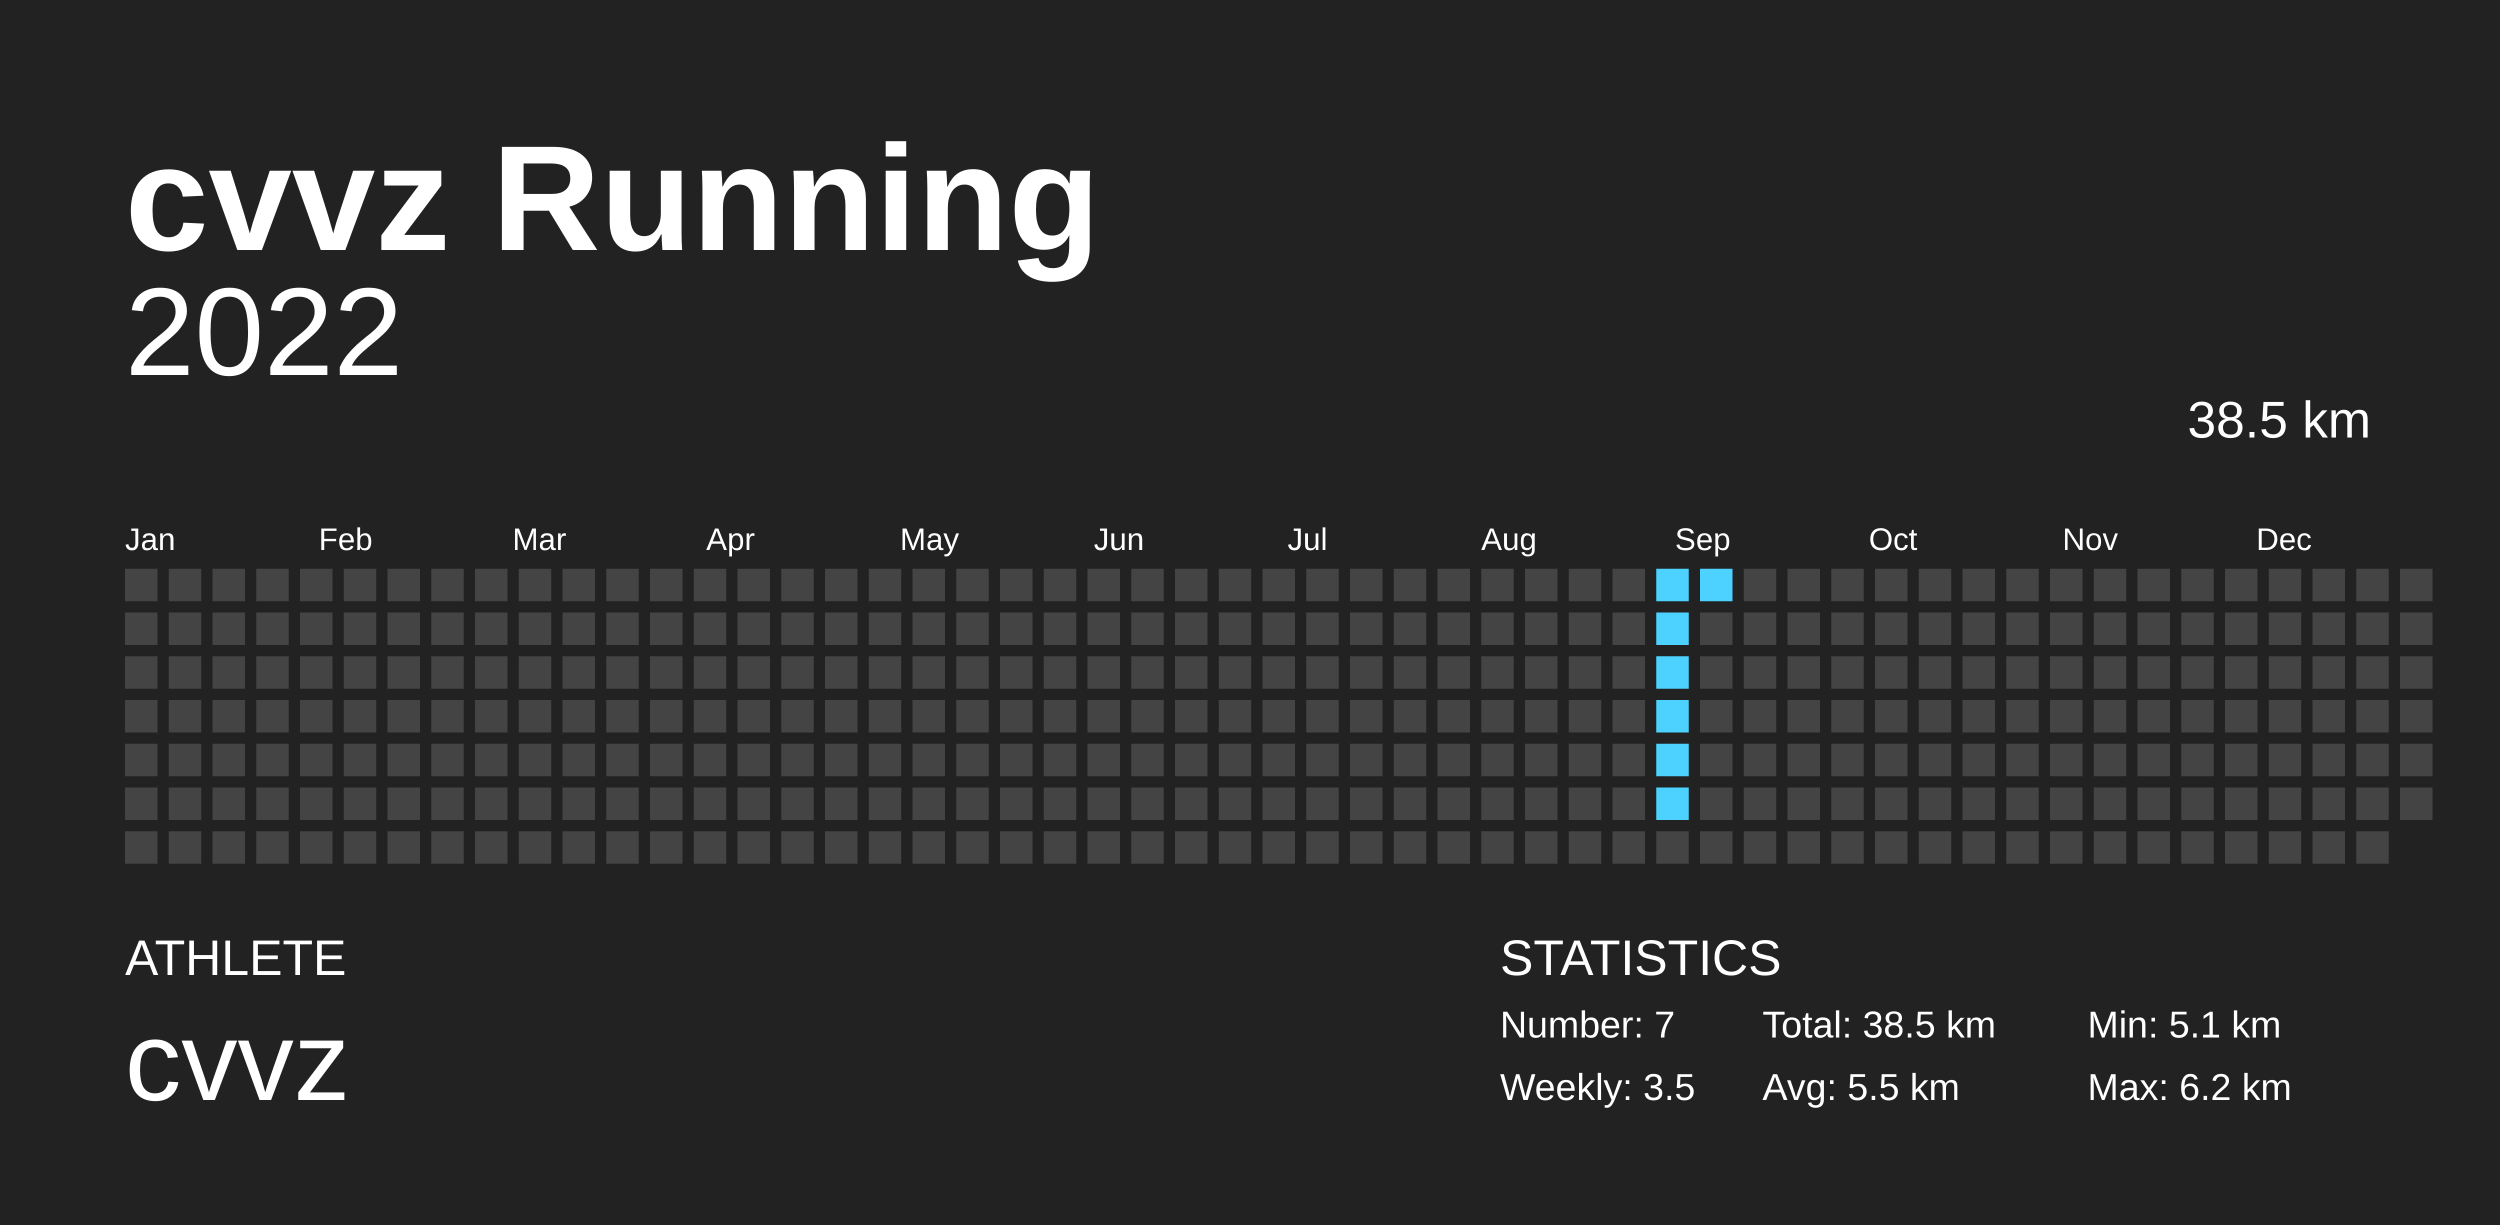
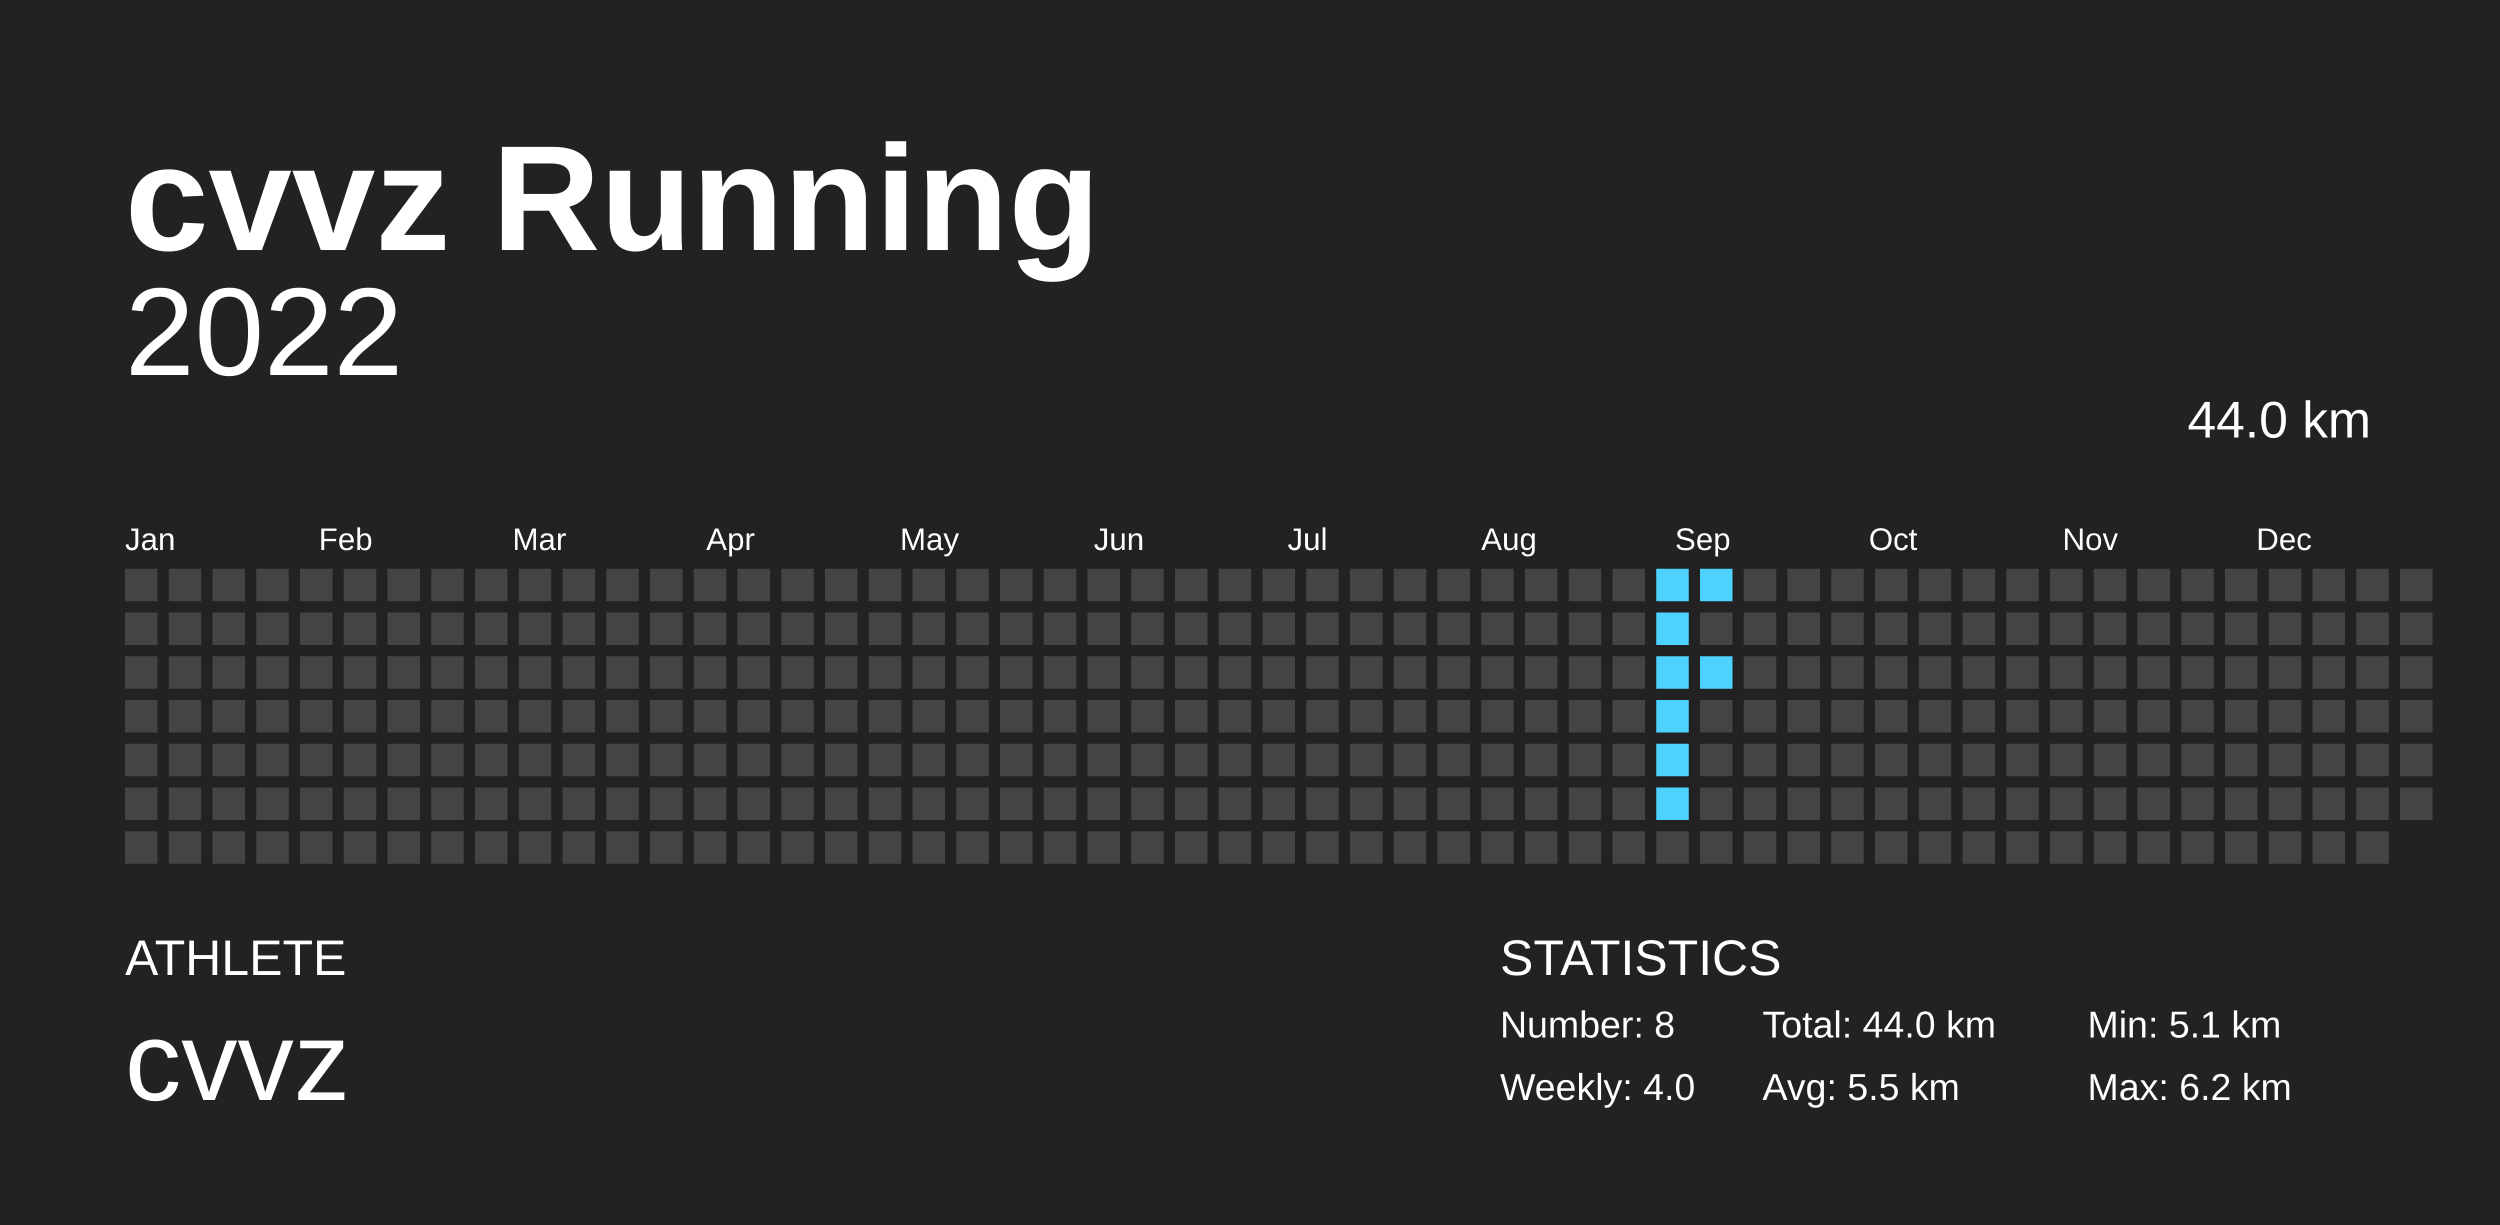
<svg xmlns="http://www.w3.org/2000/svg" baseProfile="full" height="98mm" version="1.1" viewBox="0,0,200,98" width="200mm">
  <defs />
  <rect fill="#222222" height="98" width="200" x="0" y="0" />
  <text fill="#FFFFFF" style="font-size:12px; font-family:Arial; font-weight:bold;" x="10" y="20">cvvz Running</text>
  <text fill="#FFFFFF" style="font-size:4px; font-family:Arial" x="10" y="78">ATHLETE</text>
  <text fill="#FFFFFF" style="font-size:9px; font-family:Arial" x="10" y="88">cvvz</text>
  <text fill="#FFFFFF" style="font-size:4px; font-family:Arial" x="120" y="78">STATISTICS</text>
-   <text fill="#FFFFFF" style="font-size:3px; font-family:Arial" x="120" y="83">Number: 7</text>
-   <text fill="#FFFFFF" style="font-size:3px; font-family:Arial" x="120" y="88">Weekly: 3.5</text>
-   <text fill="#FFFFFF" style="font-size:3px; font-family:Arial" x="141" y="83">Total: 38.5 km</text>
+   <text fill="#FFFFFF" style="font-size:3px; font-family:Arial" x="120" y="83">Number: 8</text>
+   <text fill="#FFFFFF" style="font-size:3px; font-family:Arial" x="120" y="88">Weekly: 4.0</text>
+   <text fill="#FFFFFF" style="font-size:3px; font-family:Arial" x="141" y="83">Total: 44.0 km</text>
  <text fill="#FFFFFF" style="font-size:3px; font-family:Arial" x="141" y="88">Avg: 5.5 km</text>
  <text fill="#FFFFFF" style="font-size:3px; font-family:Arial" x="167" y="83">Min: 5.1 km</text>
  <text fill="#FFFFFF" style="font-size:3px; font-family:Arial" x="167" y="88">Max: 6.2 km</text>
  <text alignment-baseline="hanging" fill="#FFFFFF" style="font-size:10.0px; font-family:Arial;" x="10" y="30">2022</text>
-   <text alignment-baseline="hanging" fill="#FFFFFF" style="font-size:4.125px; font-family:Arial;" x="175" y="35">38.5 km</text>
+   <text alignment-baseline="hanging" fill="#FFFFFF" style="font-size:4.125px; font-family:Arial;" x="175" y="35">44.0 km</text>
  <text fill="#FFFFFF" style="font-size:2.5px; font-family:Arial" x="10.0" y="44">Jan</text>
  <text fill="#FFFFFF" style="font-size:2.5px; font-family:Arial" x="25.5" y="44">Feb</text>
  <text fill="#FFFFFF" style="font-size:2.5px; font-family:Arial" x="41.0" y="44">Mar</text>
  <text fill="#FFFFFF" style="font-size:2.5px; font-family:Arial" x="56.5" y="44">Apr</text>
  <text fill="#FFFFFF" style="font-size:2.5px; font-family:Arial" x="72.0" y="44">May</text>
  <text fill="#FFFFFF" style="font-size:2.5px; font-family:Arial" x="87.5" y="44">Jun</text>
  <text fill="#FFFFFF" style="font-size:2.5px; font-family:Arial" x="103.0" y="44">Jul</text>
  <text fill="#FFFFFF" style="font-size:2.5px; font-family:Arial" x="118.5" y="44">Aug</text>
  <text fill="#FFFFFF" style="font-size:2.5px; font-family:Arial" x="134.0" y="44">Sep</text>
  <text fill="#FFFFFF" style="font-size:2.5px; font-family:Arial" x="149.5" y="44">Oct</text>
  <text fill="#FFFFFF" style="font-size:2.5px; font-family:Arial" x="165.0" y="44">Nov</text>
  <text fill="#FFFFFF" style="font-size:2.5px; font-family:Arial" x="180.5" y="44">Dec</text>
  <rect fill="#444444" height="2.6" width="2.6" x="10.0" y="45.5" />
  <rect fill="#444444" height="2.6" width="2.6" x="10.0" y="49.0" />
  <rect fill="#444444" height="2.6" width="2.6" x="10.0" y="52.5" />
  <rect fill="#444444" height="2.6" width="2.6" x="10.0" y="56.0" />
  <rect fill="#444444" height="2.6" width="2.6" x="10.0" y="59.5" />
  <rect fill="#444444" height="2.6" width="2.6" x="10.0" y="63.0" />
  <rect fill="#444444" height="2.6" width="2.6" x="10.0" y="66.5" />
  <rect fill="#444444" height="2.6" width="2.6" x="13.5" y="45.5" />
  <rect fill="#444444" height="2.6" width="2.6" x="13.5" y="49.0" />
  <rect fill="#444444" height="2.6" width="2.6" x="13.5" y="52.5" />
  <rect fill="#444444" height="2.6" width="2.6" x="13.5" y="56.0" />
  <rect fill="#444444" height="2.6" width="2.6" x="13.5" y="59.5" />
  <rect fill="#444444" height="2.6" width="2.6" x="13.5" y="63.0" />
  <rect fill="#444444" height="2.6" width="2.6" x="13.5" y="66.5" />
  <rect fill="#444444" height="2.6" width="2.6" x="17.0" y="45.5" />
  <rect fill="#444444" height="2.6" width="2.6" x="17.0" y="49.0" />
  <rect fill="#444444" height="2.6" width="2.6" x="17.0" y="52.5" />
  <rect fill="#444444" height="2.6" width="2.6" x="17.0" y="56.0" />
  <rect fill="#444444" height="2.6" width="2.6" x="17.0" y="59.5" />
  <rect fill="#444444" height="2.6" width="2.6" x="17.0" y="63.0" />
  <rect fill="#444444" height="2.6" width="2.6" x="17.0" y="66.5" />
  <rect fill="#444444" height="2.6" width="2.6" x="20.5" y="45.5" />
  <rect fill="#444444" height="2.6" width="2.6" x="20.5" y="49.0" />
  <rect fill="#444444" height="2.6" width="2.6" x="20.5" y="52.5" />
  <rect fill="#444444" height="2.6" width="2.6" x="20.5" y="56.0" />
  <rect fill="#444444" height="2.6" width="2.6" x="20.5" y="59.5" />
  <rect fill="#444444" height="2.6" width="2.6" x="20.5" y="63.0" />
  <rect fill="#444444" height="2.6" width="2.6" x="20.5" y="66.5" />
  <rect fill="#444444" height="2.6" width="2.6" x="24.0" y="45.5" />
  <rect fill="#444444" height="2.6" width="2.6" x="24.0" y="49.0" />
  <rect fill="#444444" height="2.6" width="2.6" x="24.0" y="52.5" />
  <rect fill="#444444" height="2.6" width="2.6" x="24.0" y="56.0" />
  <rect fill="#444444" height="2.6" width="2.6" x="24.0" y="59.5" />
  <rect fill="#444444" height="2.6" width="2.6" x="24.0" y="63.0" />
  <rect fill="#444444" height="2.6" width="2.6" x="24.0" y="66.5" />
  <rect fill="#444444" height="2.6" width="2.6" x="27.5" y="45.5" />
  <rect fill="#444444" height="2.6" width="2.6" x="27.5" y="49.0" />
  <rect fill="#444444" height="2.6" width="2.6" x="27.5" y="52.5" />
  <rect fill="#444444" height="2.6" width="2.6" x="27.5" y="56.0" />
  <rect fill="#444444" height="2.6" width="2.6" x="27.5" y="59.5" />
  <rect fill="#444444" height="2.6" width="2.6" x="27.5" y="63.0" />
  <rect fill="#444444" height="2.6" width="2.6" x="27.5" y="66.5" />
  <rect fill="#444444" height="2.6" width="2.6" x="31.0" y="45.5" />
  <rect fill="#444444" height="2.6" width="2.6" x="31.0" y="49.0" />
  <rect fill="#444444" height="2.6" width="2.6" x="31.0" y="52.5" />
  <rect fill="#444444" height="2.6" width="2.6" x="31.0" y="56.0" />
  <rect fill="#444444" height="2.6" width="2.6" x="31.0" y="59.5" />
  <rect fill="#444444" height="2.6" width="2.6" x="31.0" y="63.0" />
  <rect fill="#444444" height="2.6" width="2.6" x="31.0" y="66.5" />
  <rect fill="#444444" height="2.6" width="2.6" x="34.5" y="45.5" />
  <rect fill="#444444" height="2.6" width="2.6" x="34.5" y="49.0" />
  <rect fill="#444444" height="2.6" width="2.6" x="34.5" y="52.5" />
  <rect fill="#444444" height="2.6" width="2.6" x="34.5" y="56.0" />
  <rect fill="#444444" height="2.6" width="2.6" x="34.5" y="59.5" />
  <rect fill="#444444" height="2.6" width="2.6" x="34.5" y="63.0" />
  <rect fill="#444444" height="2.6" width="2.6" x="34.5" y="66.5" />
  <rect fill="#444444" height="2.6" width="2.6" x="38.0" y="45.5" />
  <rect fill="#444444" height="2.6" width="2.6" x="38.0" y="49.0" />
  <rect fill="#444444" height="2.6" width="2.6" x="38.0" y="52.5" />
  <rect fill="#444444" height="2.6" width="2.6" x="38.0" y="56.0" />
  <rect fill="#444444" height="2.6" width="2.6" x="38.0" y="59.5" />
  <rect fill="#444444" height="2.6" width="2.6" x="38.0" y="63.0" />
  <rect fill="#444444" height="2.6" width="2.6" x="38.0" y="66.5" />
  <rect fill="#444444" height="2.6" width="2.6" x="41.5" y="45.5" />
  <rect fill="#444444" height="2.6" width="2.6" x="41.5" y="49.0" />
  <rect fill="#444444" height="2.6" width="2.6" x="41.5" y="52.5" />
  <rect fill="#444444" height="2.6" width="2.6" x="41.5" y="56.0" />
  <rect fill="#444444" height="2.6" width="2.6" x="41.5" y="59.5" />
  <rect fill="#444444" height="2.6" width="2.6" x="41.5" y="63.0" />
  <rect fill="#444444" height="2.6" width="2.6" x="41.5" y="66.5" />
  <rect fill="#444444" height="2.6" width="2.6" x="45.0" y="45.5" />
  <rect fill="#444444" height="2.6" width="2.6" x="45.0" y="49.0" />
  <rect fill="#444444" height="2.6" width="2.6" x="45.0" y="52.5" />
  <rect fill="#444444" height="2.6" width="2.6" x="45.0" y="56.0" />
  <rect fill="#444444" height="2.6" width="2.6" x="45.0" y="59.5" />
  <rect fill="#444444" height="2.6" width="2.6" x="45.0" y="63.0" />
  <rect fill="#444444" height="2.6" width="2.6" x="45.0" y="66.5" />
  <rect fill="#444444" height="2.6" width="2.6" x="48.5" y="45.5" />
  <rect fill="#444444" height="2.6" width="2.6" x="48.5" y="49.0" />
  <rect fill="#444444" height="2.6" width="2.6" x="48.5" y="52.5" />
  <rect fill="#444444" height="2.6" width="2.6" x="48.5" y="56.0" />
  <rect fill="#444444" height="2.6" width="2.6" x="48.5" y="59.5" />
  <rect fill="#444444" height="2.6" width="2.6" x="48.5" y="63.0" />
  <rect fill="#444444" height="2.6" width="2.6" x="48.5" y="66.5" />
  <rect fill="#444444" height="2.6" width="2.6" x="52.0" y="45.5" />
  <rect fill="#444444" height="2.6" width="2.6" x="52.0" y="49.0" />
  <rect fill="#444444" height="2.6" width="2.6" x="52.0" y="52.5" />
  <rect fill="#444444" height="2.6" width="2.6" x="52.0" y="56.0" />
  <rect fill="#444444" height="2.6" width="2.6" x="52.0" y="59.5" />
  <rect fill="#444444" height="2.6" width="2.6" x="52.0" y="63.0" />
  <rect fill="#444444" height="2.6" width="2.6" x="52.0" y="66.5" />
  <rect fill="#444444" height="2.6" width="2.6" x="55.5" y="45.5" />
  <rect fill="#444444" height="2.6" width="2.6" x="55.5" y="49.0" />
  <rect fill="#444444" height="2.6" width="2.6" x="55.5" y="52.5" />
  <rect fill="#444444" height="2.6" width="2.6" x="55.5" y="56.0" />
  <rect fill="#444444" height="2.6" width="2.6" x="55.5" y="59.5" />
  <rect fill="#444444" height="2.6" width="2.6" x="55.5" y="63.0" />
  <rect fill="#444444" height="2.6" width="2.6" x="55.5" y="66.5" />
  <rect fill="#444444" height="2.6" width="2.6" x="59.0" y="45.5" />
  <rect fill="#444444" height="2.6" width="2.6" x="59.0" y="49.0" />
  <rect fill="#444444" height="2.6" width="2.6" x="59.0" y="52.5" />
  <rect fill="#444444" height="2.6" width="2.6" x="59.0" y="56.0" />
  <rect fill="#444444" height="2.6" width="2.6" x="59.0" y="59.5" />
  <rect fill="#444444" height="2.6" width="2.6" x="59.0" y="63.0" />
  <rect fill="#444444" height="2.6" width="2.6" x="59.0" y="66.5" />
  <rect fill="#444444" height="2.6" width="2.6" x="62.5" y="45.5" />
  <rect fill="#444444" height="2.6" width="2.6" x="62.5" y="49.0" />
  <rect fill="#444444" height="2.6" width="2.6" x="62.5" y="52.5" />
  <rect fill="#444444" height="2.6" width="2.6" x="62.5" y="56.0" />
  <rect fill="#444444" height="2.6" width="2.6" x="62.5" y="59.5" />
  <rect fill="#444444" height="2.6" width="2.6" x="62.5" y="63.0" />
  <rect fill="#444444" height="2.6" width="2.6" x="62.5" y="66.5" />
  <rect fill="#444444" height="2.6" width="2.6" x="66.0" y="45.5" />
  <rect fill="#444444" height="2.6" width="2.6" x="66.0" y="49.0" />
  <rect fill="#444444" height="2.6" width="2.6" x="66.0" y="52.5" />
  <rect fill="#444444" height="2.6" width="2.6" x="66.0" y="56.0" />
  <rect fill="#444444" height="2.6" width="2.6" x="66.0" y="59.5" />
  <rect fill="#444444" height="2.6" width="2.6" x="66.0" y="63.0" />
  <rect fill="#444444" height="2.6" width="2.6" x="66.0" y="66.5" />
  <rect fill="#444444" height="2.6" width="2.6" x="69.5" y="45.5" />
  <rect fill="#444444" height="2.6" width="2.6" x="69.5" y="49.0" />
  <rect fill="#444444" height="2.6" width="2.6" x="69.5" y="52.5" />
  <rect fill="#444444" height="2.6" width="2.6" x="69.5" y="56.0" />
  <rect fill="#444444" height="2.6" width="2.6" x="69.5" y="59.5" />
  <rect fill="#444444" height="2.6" width="2.6" x="69.5" y="63.0" />
  <rect fill="#444444" height="2.6" width="2.6" x="69.5" y="66.5" />
  <rect fill="#444444" height="2.6" width="2.6" x="73.0" y="45.5" />
  <rect fill="#444444" height="2.6" width="2.6" x="73.0" y="49.0" />
  <rect fill="#444444" height="2.6" width="2.6" x="73.0" y="52.5" />
  <rect fill="#444444" height="2.6" width="2.6" x="73.0" y="56.0" />
  <rect fill="#444444" height="2.6" width="2.6" x="73.0" y="59.5" />
  <rect fill="#444444" height="2.6" width="2.6" x="73.0" y="63.0" />
  <rect fill="#444444" height="2.6" width="2.6" x="73.0" y="66.5" />
  <rect fill="#444444" height="2.6" width="2.6" x="76.5" y="45.5" />
  <rect fill="#444444" height="2.6" width="2.6" x="76.5" y="49.0" />
  <rect fill="#444444" height="2.6" width="2.6" x="76.5" y="52.5" />
  <rect fill="#444444" height="2.6" width="2.6" x="76.5" y="56.0" />
  <rect fill="#444444" height="2.6" width="2.6" x="76.5" y="59.5" />
  <rect fill="#444444" height="2.6" width="2.6" x="76.5" y="63.0" />
  <rect fill="#444444" height="2.6" width="2.6" x="76.5" y="66.5" />
  <rect fill="#444444" height="2.6" width="2.6" x="80.0" y="45.5" />
  <rect fill="#444444" height="2.6" width="2.6" x="80.0" y="49.0" />
  <rect fill="#444444" height="2.6" width="2.6" x="80.0" y="52.5" />
  <rect fill="#444444" height="2.6" width="2.6" x="80.0" y="56.0" />
  <rect fill="#444444" height="2.6" width="2.6" x="80.0" y="59.5" />
  <rect fill="#444444" height="2.6" width="2.6" x="80.0" y="63.0" />
  <rect fill="#444444" height="2.6" width="2.6" x="80.0" y="66.5" />
  <rect fill="#444444" height="2.6" width="2.6" x="83.5" y="45.5" />
  <rect fill="#444444" height="2.6" width="2.6" x="83.5" y="49.0" />
  <rect fill="#444444" height="2.6" width="2.6" x="83.5" y="52.5" />
  <rect fill="#444444" height="2.6" width="2.6" x="83.5" y="56.0" />
  <rect fill="#444444" height="2.6" width="2.6" x="83.5" y="59.5" />
  <rect fill="#444444" height="2.6" width="2.6" x="83.5" y="63.0" />
  <rect fill="#444444" height="2.6" width="2.6" x="83.5" y="66.5" />
  <rect fill="#444444" height="2.6" width="2.6" x="87.0" y="45.5" />
  <rect fill="#444444" height="2.6" width="2.6" x="87.0" y="49.0" />
  <rect fill="#444444" height="2.6" width="2.6" x="87.0" y="52.5" />
  <rect fill="#444444" height="2.6" width="2.6" x="87.0" y="56.0" />
  <rect fill="#444444" height="2.6" width="2.6" x="87.0" y="59.5" />
  <rect fill="#444444" height="2.6" width="2.6" x="87.0" y="63.0" />
  <rect fill="#444444" height="2.6" width="2.6" x="87.0" y="66.5" />
  <rect fill="#444444" height="2.6" width="2.6" x="90.5" y="45.5" />
  <rect fill="#444444" height="2.6" width="2.6" x="90.5" y="49.0" />
  <rect fill="#444444" height="2.6" width="2.6" x="90.5" y="52.5" />
  <rect fill="#444444" height="2.6" width="2.6" x="90.5" y="56.0" />
  <rect fill="#444444" height="2.6" width="2.6" x="90.5" y="59.5" />
  <rect fill="#444444" height="2.6" width="2.6" x="90.5" y="63.0" />
  <rect fill="#444444" height="2.6" width="2.6" x="90.5" y="66.5" />
  <rect fill="#444444" height="2.6" width="2.6" x="94.0" y="45.5" />
  <rect fill="#444444" height="2.6" width="2.6" x="94.0" y="49.0" />
  <rect fill="#444444" height="2.6" width="2.6" x="94.0" y="52.5" />
  <rect fill="#444444" height="2.6" width="2.6" x="94.0" y="56.0" />
  <rect fill="#444444" height="2.6" width="2.6" x="94.0" y="59.5" />
  <rect fill="#444444" height="2.6" width="2.6" x="94.0" y="63.0" />
  <rect fill="#444444" height="2.6" width="2.6" x="94.0" y="66.5" />
  <rect fill="#444444" height="2.6" width="2.6" x="97.5" y="45.5" />
  <rect fill="#444444" height="2.6" width="2.6" x="97.5" y="49.0" />
  <rect fill="#444444" height="2.6" width="2.6" x="97.5" y="52.5" />
  <rect fill="#444444" height="2.6" width="2.6" x="97.5" y="56.0" />
  <rect fill="#444444" height="2.6" width="2.6" x="97.5" y="59.5" />
  <rect fill="#444444" height="2.6" width="2.6" x="97.5" y="63.0" />
  <rect fill="#444444" height="2.6" width="2.6" x="97.5" y="66.5" />
  <rect fill="#444444" height="2.6" width="2.6" x="101.0" y="45.5" />
  <rect fill="#444444" height="2.6" width="2.6" x="101.0" y="49.0" />
  <rect fill="#444444" height="2.6" width="2.6" x="101.0" y="52.5" />
  <rect fill="#444444" height="2.6" width="2.6" x="101.0" y="56.0" />
  <rect fill="#444444" height="2.6" width="2.6" x="101.0" y="59.5" />
  <rect fill="#444444" height="2.6" width="2.6" x="101.0" y="63.0" />
  <rect fill="#444444" height="2.6" width="2.6" x="101.0" y="66.5" />
  <rect fill="#444444" height="2.6" width="2.6" x="104.5" y="45.5" />
  <rect fill="#444444" height="2.6" width="2.6" x="104.5" y="49.0" />
  <rect fill="#444444" height="2.6" width="2.6" x="104.5" y="52.5" />
  <rect fill="#444444" height="2.6" width="2.6" x="104.5" y="56.0" />
  <rect fill="#444444" height="2.6" width="2.6" x="104.5" y="59.5" />
  <rect fill="#444444" height="2.6" width="2.6" x="104.5" y="63.0" />
  <rect fill="#444444" height="2.6" width="2.6" x="104.5" y="66.5" />
  <rect fill="#444444" height="2.6" width="2.6" x="108.0" y="45.5" />
  <rect fill="#444444" height="2.6" width="2.6" x="108.0" y="49.0" />
  <rect fill="#444444" height="2.6" width="2.6" x="108.0" y="52.5" />
  <rect fill="#444444" height="2.6" width="2.6" x="108.0" y="56.0" />
  <rect fill="#444444" height="2.6" width="2.6" x="108.0" y="59.5" />
  <rect fill="#444444" height="2.6" width="2.6" x="108.0" y="63.0" />
  <rect fill="#444444" height="2.6" width="2.6" x="108.0" y="66.5" />
  <rect fill="#444444" height="2.6" width="2.6" x="111.5" y="45.5" />
  <rect fill="#444444" height="2.6" width="2.6" x="111.5" y="49.0" />
  <rect fill="#444444" height="2.6" width="2.6" x="111.5" y="52.5" />
  <rect fill="#444444" height="2.6" width="2.6" x="111.5" y="56.0" />
  <rect fill="#444444" height="2.6" width="2.6" x="111.5" y="59.5" />
  <rect fill="#444444" height="2.6" width="2.6" x="111.5" y="63.0" />
  <rect fill="#444444" height="2.6" width="2.6" x="111.5" y="66.5" />
  <rect fill="#444444" height="2.6" width="2.6" x="115.0" y="45.5" />
  <rect fill="#444444" height="2.6" width="2.6" x="115.0" y="49.0" />
  <rect fill="#444444" height="2.6" width="2.6" x="115.0" y="52.5" />
  <rect fill="#444444" height="2.6" width="2.6" x="115.0" y="56.0" />
  <rect fill="#444444" height="2.6" width="2.6" x="115.0" y="59.5" />
  <rect fill="#444444" height="2.6" width="2.6" x="115.0" y="63.0" />
  <rect fill="#444444" height="2.6" width="2.6" x="115.0" y="66.5" />
  <rect fill="#444444" height="2.6" width="2.6" x="118.5" y="45.5" />
  <rect fill="#444444" height="2.6" width="2.6" x="118.5" y="49.0" />
  <rect fill="#444444" height="2.6" width="2.6" x="118.5" y="52.5" />
  <rect fill="#444444" height="2.6" width="2.6" x="118.5" y="56.0" />
  <rect fill="#444444" height="2.6" width="2.6" x="118.5" y="59.5" />
  <rect fill="#444444" height="2.6" width="2.6" x="118.5" y="63.0" />
  <rect fill="#444444" height="2.6" width="2.6" x="118.5" y="66.5" />
  <rect fill="#444444" height="2.6" width="2.6" x="122.0" y="45.5" />
  <rect fill="#444444" height="2.6" width="2.6" x="122.0" y="49.0" />
  <rect fill="#444444" height="2.6" width="2.6" x="122.0" y="52.5" />
  <rect fill="#444444" height="2.6" width="2.6" x="122.0" y="56.0" />
  <rect fill="#444444" height="2.6" width="2.6" x="122.0" y="59.5" />
  <rect fill="#444444" height="2.6" width="2.6" x="122.0" y="63.0" />
  <rect fill="#444444" height="2.6" width="2.6" x="122.0" y="66.5" />
  <rect fill="#444444" height="2.6" width="2.6" x="125.5" y="45.5" />
  <rect fill="#444444" height="2.6" width="2.6" x="125.5" y="49.0" />
  <rect fill="#444444" height="2.6" width="2.6" x="125.5" y="52.5" />
  <rect fill="#444444" height="2.6" width="2.6" x="125.5" y="56.0" />
  <rect fill="#444444" height="2.6" width="2.6" x="125.5" y="59.5" />
  <rect fill="#444444" height="2.6" width="2.6" x="125.5" y="63.0" />
  <rect fill="#444444" height="2.6" width="2.6" x="125.5" y="66.5" />
  <rect fill="#444444" height="2.6" width="2.6" x="129.0" y="45.5" />
  <rect fill="#444444" height="2.6" width="2.6" x="129.0" y="49.0" />
  <rect fill="#444444" height="2.6" width="2.6" x="129.0" y="52.5" />
  <rect fill="#444444" height="2.6" width="2.6" x="129.0" y="56.0" />
  <rect fill="#444444" height="2.6" width="2.6" x="129.0" y="59.5" />
  <rect fill="#444444" height="2.6" width="2.6" x="129.0" y="63.0" />
  <rect fill="#444444" height="2.6" width="2.6" x="129.0" y="66.5" />
  <rect fill="#4dd2ff" height="2.6" width="2.6" x="132.5" y="45.5" />
  <rect fill="#4dd2ff" height="2.6" width="2.6" x="132.5" y="49.0" />
  <rect fill="#4dd2ff" height="2.6" width="2.6" x="132.5" y="52.5" />
  <rect fill="#4dd2ff" height="2.6" width="2.6" x="132.5" y="56.0" />
  <rect fill="#4dd2ff" height="2.6" width="2.6" x="132.5" y="59.5" />
  <rect fill="#4dd2ff" height="2.6" width="2.6" x="132.5" y="63.0" />
  <rect fill="#444444" height="2.6" width="2.6" x="132.5" y="66.5" />
  <rect fill="#4dd2ff" height="2.6" width="2.6" x="136.0" y="45.5" />
  <rect fill="#444444" height="2.6" width="2.6" x="136.0" y="49.0" />
-   <rect fill="#444444" height="2.6" width="2.6" x="136.0" y="52.5" />
+   <rect fill="#4dd2ff" height="2.6" width="2.6" x="136.0" y="52.5" />
  <rect fill="#444444" height="2.6" width="2.6" x="136.0" y="56.0" />
  <rect fill="#444444" height="2.6" width="2.6" x="136.0" y="59.5" />
  <rect fill="#444444" height="2.6" width="2.6" x="136.0" y="63.0" />
  <rect fill="#444444" height="2.6" width="2.6" x="136.0" y="66.5" />
  <rect fill="#444444" height="2.6" width="2.6" x="139.5" y="45.5" />
  <rect fill="#444444" height="2.6" width="2.6" x="139.5" y="49.0" />
  <rect fill="#444444" height="2.6" width="2.6" x="139.5" y="52.5" />
  <rect fill="#444444" height="2.6" width="2.6" x="139.5" y="56.0" />
  <rect fill="#444444" height="2.6" width="2.6" x="139.5" y="59.5" />
  <rect fill="#444444" height="2.6" width="2.6" x="139.5" y="63.0" />
  <rect fill="#444444" height="2.6" width="2.6" x="139.5" y="66.5" />
  <rect fill="#444444" height="2.6" width="2.6" x="143.0" y="45.5" />
  <rect fill="#444444" height="2.6" width="2.6" x="143.0" y="49.0" />
  <rect fill="#444444" height="2.6" width="2.6" x="143.0" y="52.5" />
  <rect fill="#444444" height="2.6" width="2.6" x="143.0" y="56.0" />
  <rect fill="#444444" height="2.6" width="2.6" x="143.0" y="59.5" />
  <rect fill="#444444" height="2.6" width="2.6" x="143.0" y="63.0" />
  <rect fill="#444444" height="2.6" width="2.6" x="143.0" y="66.5" />
  <rect fill="#444444" height="2.6" width="2.6" x="146.5" y="45.5" />
  <rect fill="#444444" height="2.6" width="2.6" x="146.5" y="49.0" />
  <rect fill="#444444" height="2.6" width="2.6" x="146.5" y="52.5" />
  <rect fill="#444444" height="2.6" width="2.6" x="146.5" y="56.0" />
  <rect fill="#444444" height="2.6" width="2.6" x="146.5" y="59.5" />
  <rect fill="#444444" height="2.6" width="2.6" x="146.5" y="63.0" />
  <rect fill="#444444" height="2.6" width="2.6" x="146.5" y="66.5" />
  <rect fill="#444444" height="2.6" width="2.6" x="150.0" y="45.5" />
  <rect fill="#444444" height="2.6" width="2.6" x="150.0" y="49.0" />
  <rect fill="#444444" height="2.6" width="2.6" x="150.0" y="52.5" />
  <rect fill="#444444" height="2.6" width="2.6" x="150.0" y="56.0" />
  <rect fill="#444444" height="2.6" width="2.6" x="150.0" y="59.5" />
  <rect fill="#444444" height="2.6" width="2.6" x="150.0" y="63.0" />
  <rect fill="#444444" height="2.6" width="2.6" x="150.0" y="66.5" />
  <rect fill="#444444" height="2.6" width="2.6" x="153.5" y="45.5" />
  <rect fill="#444444" height="2.6" width="2.6" x="153.5" y="49.0" />
  <rect fill="#444444" height="2.6" width="2.6" x="153.5" y="52.5" />
  <rect fill="#444444" height="2.6" width="2.6" x="153.5" y="56.0" />
  <rect fill="#444444" height="2.6" width="2.6" x="153.5" y="59.5" />
  <rect fill="#444444" height="2.6" width="2.6" x="153.5" y="63.0" />
  <rect fill="#444444" height="2.6" width="2.6" x="153.5" y="66.5" />
  <rect fill="#444444" height="2.6" width="2.6" x="157.0" y="45.5" />
  <rect fill="#444444" height="2.6" width="2.6" x="157.0" y="49.0" />
  <rect fill="#444444" height="2.6" width="2.6" x="157.0" y="52.5" />
  <rect fill="#444444" height="2.6" width="2.6" x="157.0" y="56.0" />
  <rect fill="#444444" height="2.6" width="2.6" x="157.0" y="59.5" />
  <rect fill="#444444" height="2.6" width="2.6" x="157.0" y="63.0" />
  <rect fill="#444444" height="2.6" width="2.6" x="157.0" y="66.5" />
  <rect fill="#444444" height="2.6" width="2.6" x="160.5" y="45.5" />
  <rect fill="#444444" height="2.6" width="2.6" x="160.5" y="49.0" />
  <rect fill="#444444" height="2.6" width="2.6" x="160.5" y="52.5" />
  <rect fill="#444444" height="2.6" width="2.6" x="160.5" y="56.0" />
  <rect fill="#444444" height="2.6" width="2.6" x="160.5" y="59.5" />
  <rect fill="#444444" height="2.6" width="2.6" x="160.5" y="63.0" />
  <rect fill="#444444" height="2.6" width="2.6" x="160.5" y="66.5" />
  <rect fill="#444444" height="2.6" width="2.6" x="164.0" y="45.5" />
  <rect fill="#444444" height="2.6" width="2.6" x="164.0" y="49.0" />
  <rect fill="#444444" height="2.6" width="2.6" x="164.0" y="52.5" />
  <rect fill="#444444" height="2.6" width="2.6" x="164.0" y="56.0" />
  <rect fill="#444444" height="2.6" width="2.6" x="164.0" y="59.5" />
  <rect fill="#444444" height="2.6" width="2.6" x="164.0" y="63.0" />
  <rect fill="#444444" height="2.6" width="2.6" x="164.0" y="66.5" />
  <rect fill="#444444" height="2.6" width="2.6" x="167.5" y="45.5" />
  <rect fill="#444444" height="2.6" width="2.6" x="167.5" y="49.0" />
  <rect fill="#444444" height="2.6" width="2.6" x="167.5" y="52.5" />
  <rect fill="#444444" height="2.6" width="2.6" x="167.5" y="56.0" />
  <rect fill="#444444" height="2.6" width="2.6" x="167.5" y="59.5" />
  <rect fill="#444444" height="2.6" width="2.6" x="167.5" y="63.0" />
  <rect fill="#444444" height="2.6" width="2.6" x="167.5" y="66.5" />
  <rect fill="#444444" height="2.6" width="2.6" x="171.0" y="45.5" />
  <rect fill="#444444" height="2.6" width="2.6" x="171.0" y="49.0" />
  <rect fill="#444444" height="2.6" width="2.6" x="171.0" y="52.5" />
  <rect fill="#444444" height="2.6" width="2.6" x="171.0" y="56.0" />
  <rect fill="#444444" height="2.6" width="2.6" x="171.0" y="59.5" />
  <rect fill="#444444" height="2.6" width="2.6" x="171.0" y="63.0" />
  <rect fill="#444444" height="2.6" width="2.6" x="171.0" y="66.5" />
  <rect fill="#444444" height="2.6" width="2.6" x="174.5" y="45.5" />
  <rect fill="#444444" height="2.6" width="2.6" x="174.5" y="49.0" />
  <rect fill="#444444" height="2.6" width="2.6" x="174.5" y="52.5" />
  <rect fill="#444444" height="2.6" width="2.6" x="174.5" y="56.0" />
  <rect fill="#444444" height="2.6" width="2.6" x="174.5" y="59.5" />
  <rect fill="#444444" height="2.6" width="2.6" x="174.5" y="63.0" />
  <rect fill="#444444" height="2.6" width="2.6" x="174.5" y="66.5" />
  <rect fill="#444444" height="2.6" width="2.6" x="178.0" y="45.5" />
  <rect fill="#444444" height="2.6" width="2.6" x="178.0" y="49.0" />
  <rect fill="#444444" height="2.6" width="2.6" x="178.0" y="52.5" />
  <rect fill="#444444" height="2.6" width="2.6" x="178.0" y="56.0" />
  <rect fill="#444444" height="2.6" width="2.6" x="178.0" y="59.5" />
  <rect fill="#444444" height="2.6" width="2.6" x="178.0" y="63.0" />
  <rect fill="#444444" height="2.6" width="2.6" x="178.0" y="66.5" />
  <rect fill="#444444" height="2.6" width="2.6" x="181.5" y="45.5" />
  <rect fill="#444444" height="2.6" width="2.6" x="181.5" y="49.0" />
  <rect fill="#444444" height="2.6" width="2.6" x="181.5" y="52.5" />
  <rect fill="#444444" height="2.6" width="2.6" x="181.5" y="56.0" />
  <rect fill="#444444" height="2.6" width="2.6" x="181.5" y="59.5" />
  <rect fill="#444444" height="2.6" width="2.6" x="181.5" y="63.0" />
  <rect fill="#444444" height="2.6" width="2.6" x="181.5" y="66.5" />
  <rect fill="#444444" height="2.6" width="2.6" x="185.0" y="45.5" />
  <rect fill="#444444" height="2.6" width="2.6" x="185.0" y="49.0" />
  <rect fill="#444444" height="2.6" width="2.6" x="185.0" y="52.5" />
  <rect fill="#444444" height="2.6" width="2.6" x="185.0" y="56.0" />
  <rect fill="#444444" height="2.6" width="2.6" x="185.0" y="59.5" />
  <rect fill="#444444" height="2.6" width="2.6" x="185.0" y="63.0" />
  <rect fill="#444444" height="2.6" width="2.6" x="185.0" y="66.5" />
  <rect fill="#444444" height="2.6" width="2.6" x="188.5" y="45.5" />
  <rect fill="#444444" height="2.6" width="2.6" x="188.5" y="49.0" />
  <rect fill="#444444" height="2.6" width="2.6" x="188.5" y="52.5" />
  <rect fill="#444444" height="2.6" width="2.6" x="188.5" y="56.0" />
  <rect fill="#444444" height="2.6" width="2.6" x="188.5" y="59.5" />
  <rect fill="#444444" height="2.6" width="2.6" x="188.5" y="63.0" />
  <rect fill="#444444" height="2.6" width="2.6" x="188.5" y="66.5" />
  <rect fill="#444444" height="2.6" width="2.6" x="192.0" y="45.5" />
  <rect fill="#444444" height="2.6" width="2.6" x="192.0" y="49.0" />
  <rect fill="#444444" height="2.6" width="2.6" x="192.0" y="52.5" />
  <rect fill="#444444" height="2.6" width="2.6" x="192.0" y="56.0" />
  <rect fill="#444444" height="2.6" width="2.6" x="192.0" y="59.5" />
  <rect fill="#444444" height="2.6" width="2.6" x="192.0" y="63.0" />
</svg>
